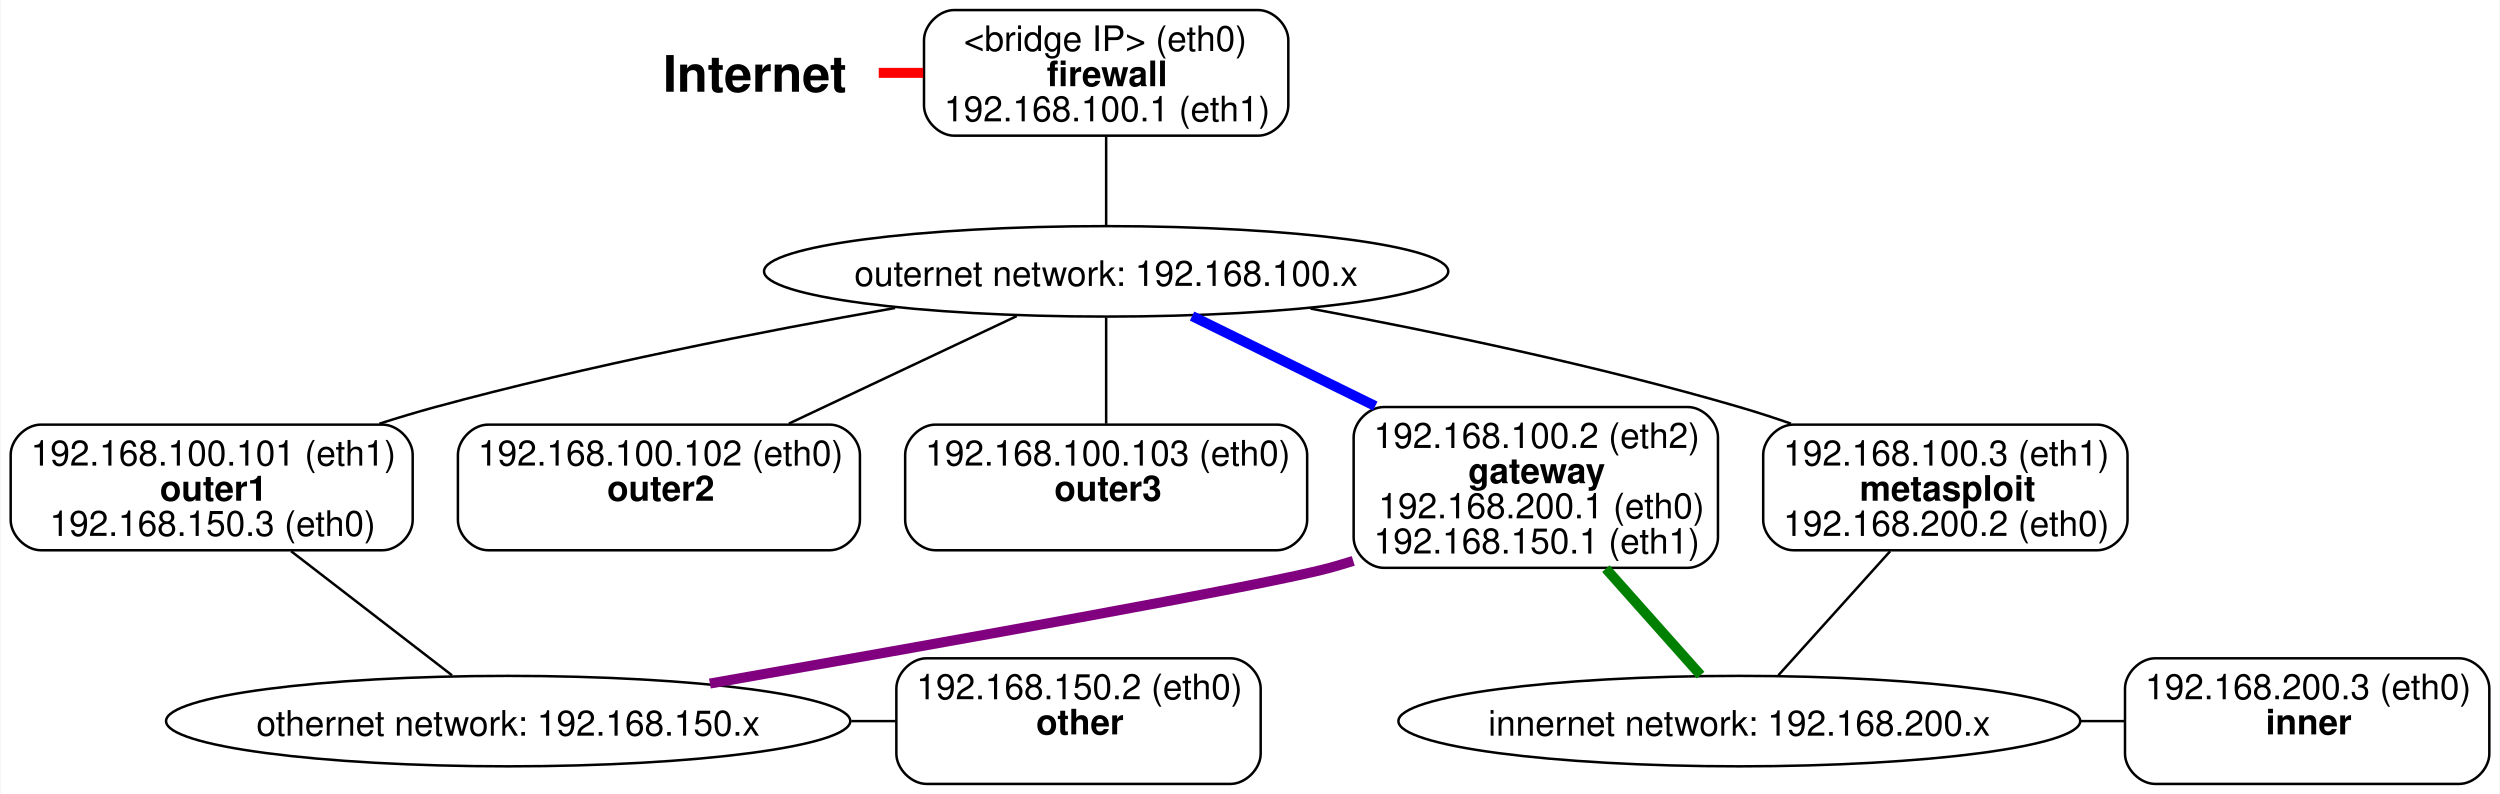
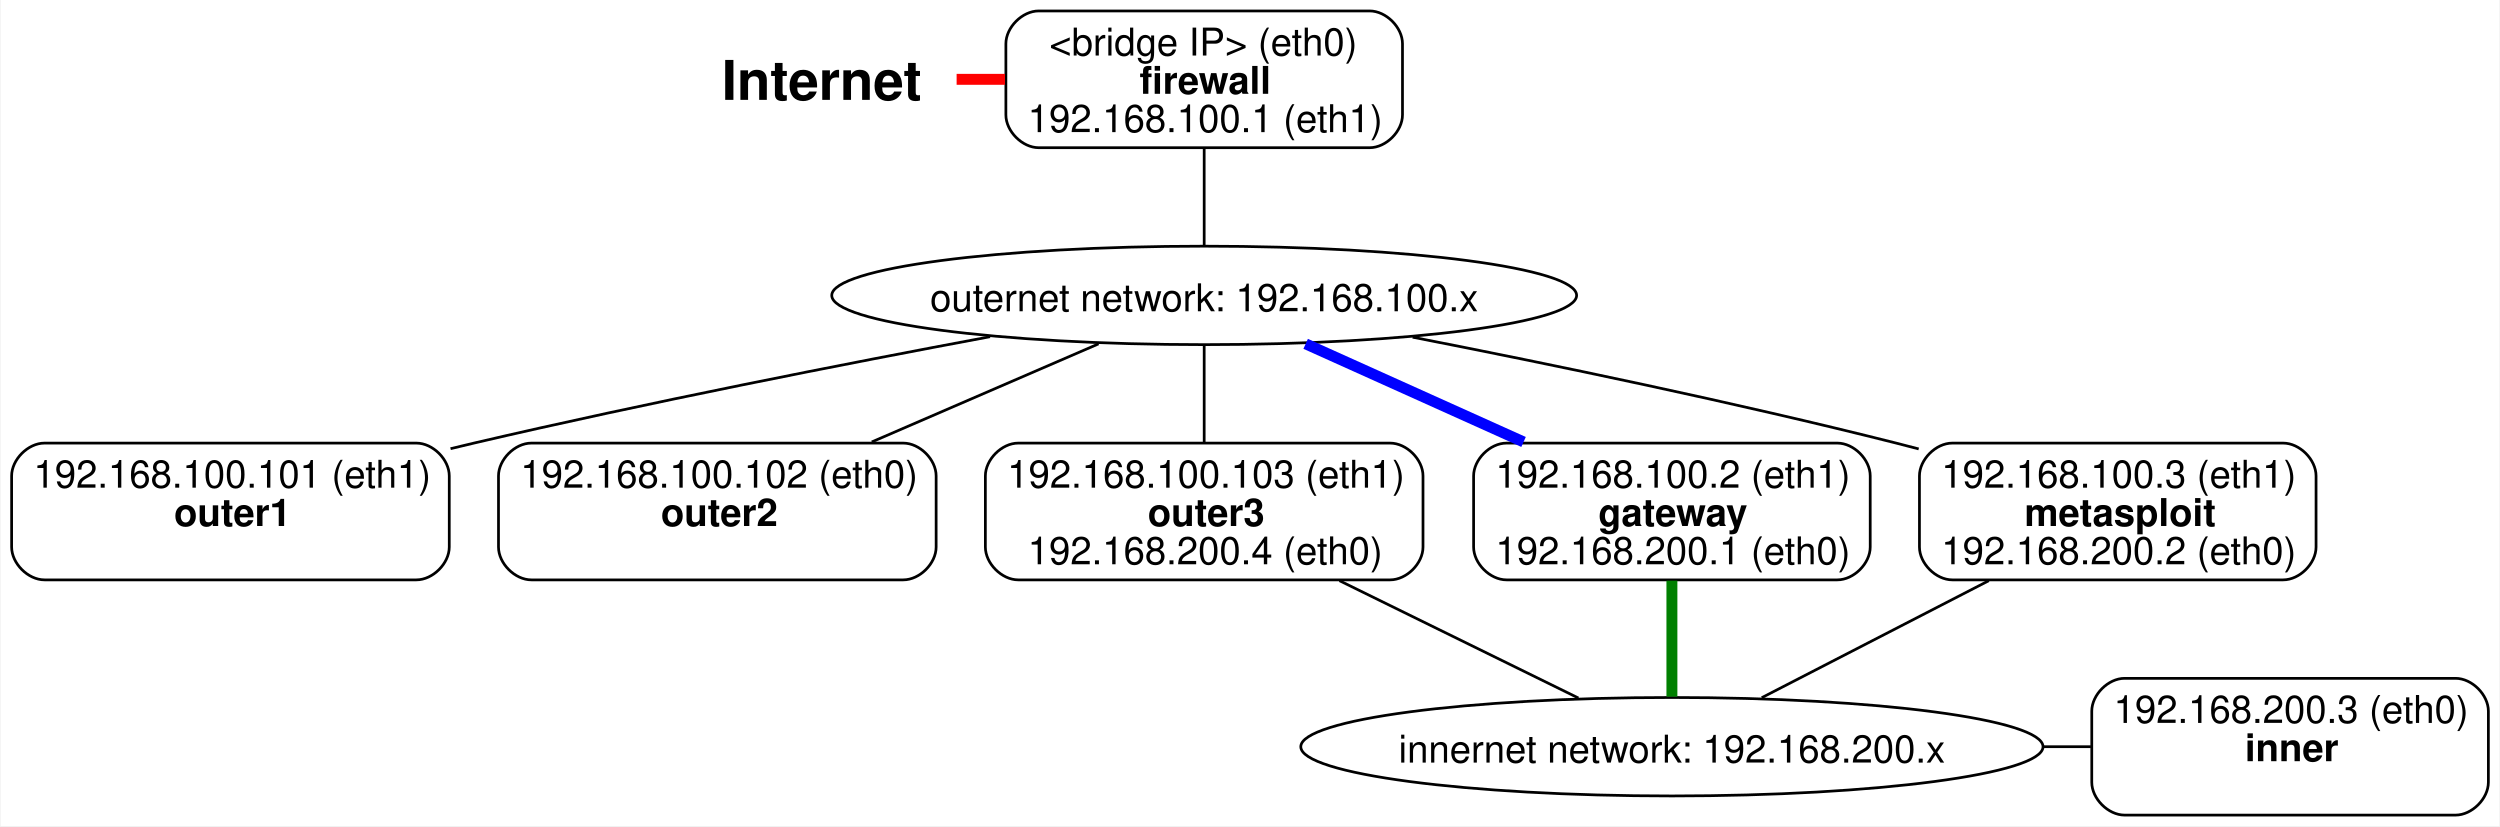
- <svg xmlns="http://www.w3.org/2000/svg" width="995pt" height="316pt" viewBox="0.00 0.00 994.50 316.00">
-   <g id="page0,1_graph0" class="graph" transform="scale(1 1) rotate(0) translate(4 312)">
-     <polygon fill="white" stroke="none" points="-4,4 -4,-312 990.5,-312 990.5,4 -4,4" />
+ <svg xmlns="http://www.w3.org/2000/svg" width="914pt" height="302pt" viewBox="0.00 0.00 913.50 302.00">
+   <g id="page0,1_graph0" class="graph" transform="scale(1 1) rotate(0) translate(4 298)">
+     <polygon fill="white" stroke="none" points="-4,4 -4,-298 909.5,-298 909.5,4 -4,4" />
    <g id="node1" class="node">
-       <ellipse fill="none" stroke="black" cx="436" cy="-204" rx="136.16" ry="18" />
-       <text text-anchor="middle" x="436" y="-198.2" font-family="Helvetica,sans-Serif" font-size="14.00">outernet network: 192.168.100.x</text>
+       <ellipse fill="none" stroke="black" cx="436" cy="-190" rx="136.16" ry="18" />
+       <text text-anchor="middle" x="436" y="-184.2" font-family="Helvetica,sans-Serif" font-size="14.00">outernet network: 192.168.100.x</text>
+     </g>
+     <g id="node5" class="node">
+       <path fill="none" stroke="black" d="M148,-136C148,-136 12,-136 12,-136 6,-136 0,-130 0,-124 0,-124 0,-98 0,-98 0,-92 6,-86 12,-86 12,-86 148,-86 148,-86 154,-86 160,-92 160,-98 160,-98 160,-124 160,-124 160,-130 154,-136 148,-136" />
+       <text text-anchor="start" x="8" y="-119.7" font-family="Helvetica,sans-Serif" font-size="14.00"> 192.168.100.101 (eth1)</text>
+       <text text-anchor="start" x="59.38" y="-105.7" font-family="Helvetica,sans-Serif" font-weight="bold" font-size="14.00">outer1</text>
+       <text text-anchor="start" x="78.12" y="-91.7" font-family="Helvetica,sans-Serif" font-size="14.00"> </text>
+     </g>
+     <g id="edge3" class="edge">
+       <path fill="none" stroke="black" d="M357.72,-174.9C304.34,-164.93 232.16,-150.77 169,-136 166.2,-135.34 163.34,-134.66 160.47,-133.96" />
    </g>
    <g id="node6" class="node">
-       <path fill="none" stroke="black" d="M148,-143C148,-143 12,-143 12,-143 6,-143 0,-137 0,-131 0,-131 0,-105 0,-105 0,-99 6,-93 12,-93 12,-93 148,-93 148,-93 154,-93 160,-99 160,-105 160,-105 160,-131 160,-131 160,-137 154,-143 148,-143" />
-       <text text-anchor="start" x="8" y="-126.7" font-family="Helvetica,sans-Serif" font-size="14.00"> 192.168.100.101 (eth1)</text>
-       <text text-anchor="start" x="59.38" y="-112.7" font-family="Helvetica,sans-Serif" font-weight="bold" font-size="14.00">outer1</text>
-       <text text-anchor="start" x="15.5" y="-98.7" font-family="Helvetica,sans-Serif" font-size="14.00">192.168.150.3 (eth0) </text>
+       <path fill="none" stroke="black" d="M326,-136C326,-136 190,-136 190,-136 184,-136 178,-130 178,-124 178,-124 178,-98 178,-98 178,-92 184,-86 190,-86 190,-86 326,-86 326,-86 332,-86 338,-92 338,-98 338,-98 338,-124 338,-124 338,-130 332,-136 326,-136" />
+       <text text-anchor="start" x="186" y="-119.7" font-family="Helvetica,sans-Serif" font-size="14.00"> 192.168.100.102 (eth0)</text>
+       <text text-anchor="start" x="237.38" y="-105.7" font-family="Helvetica,sans-Serif" font-weight="bold" font-size="14.00">outer2</text>
+       <text text-anchor="start" x="256.12" y="-91.7" font-family="Helvetica,sans-Serif" font-size="14.00"> </text>
    </g>
-     <g id="edge3" class="edge">
-       <path fill="none" stroke="black" d="M352.02,-189.42C299.09,-180.11 229.54,-166.47 169,-150 161.74,-148.02 154.21,-145.76 146.75,-143.37" />
+     <g id="edge4" class="edge">
+       <path fill="none" stroke="black" d="M397.38,-172.29C373.14,-161.81 341.48,-148.11 314.46,-136.42" />
    </g>
    <g id="node7" class="node">
-       <path fill="none" stroke="black" d="M326,-143C326,-143 190,-143 190,-143 184,-143 178,-137 178,-131 178,-131 178,-105 178,-105 178,-99 184,-93 190,-93 190,-93 326,-93 326,-93 332,-93 338,-99 338,-105 338,-105 338,-131 338,-131 338,-137 332,-143 326,-143" />
-       <text text-anchor="start" x="186" y="-126.7" font-family="Helvetica,sans-Serif" font-size="14.00"> 192.168.100.102 (eth0)</text>
-       <text text-anchor="start" x="237.38" y="-112.7" font-family="Helvetica,sans-Serif" font-weight="bold" font-size="14.00">outer2</text>
-       <text text-anchor="start" x="254.25" y="-98.7" font-family="Helvetica,sans-Serif" font-size="14.00">  </text>
+       <path fill="none" stroke="black" d="M504,-136C504,-136 368,-136 368,-136 362,-136 356,-130 356,-124 356,-124 356,-98 356,-98 356,-92 362,-86 368,-86 368,-86 504,-86 504,-86 510,-86 516,-92 516,-98 516,-98 516,-124 516,-124 516,-130 510,-136 504,-136" />
+       <text text-anchor="start" x="364" y="-119.7" font-family="Helvetica,sans-Serif" font-size="14.00"> 192.168.100.103 (eth1)</text>
+       <text text-anchor="start" x="415.38" y="-105.7" font-family="Helvetica,sans-Serif" font-weight="bold" font-size="14.00">outer3</text>
+       <text text-anchor="start" x="371.5" y="-91.7" font-family="Helvetica,sans-Serif" font-size="14.00">192.168.200.4 (eth0) </text>
    </g>
-     <g id="edge4" class="edge">
-       <path fill="none" stroke="black" d="M400.41,-186.2C374.43,-173.95 338.83,-157.15 309.72,-143.41" />
+     <g id="edge5" class="edge">
+       <path fill="none" stroke="black" d="M436,-171.53C436,-161.14 436,-147.82 436,-136.41" />
    </g>
    <g id="node8" class="node">
-       <path fill="none" stroke="black" d="M504,-143C504,-143 368,-143 368,-143 362,-143 356,-137 356,-131 356,-131 356,-105 356,-105 356,-99 362,-93 368,-93 368,-93 504,-93 504,-93 510,-93 516,-99 516,-105 516,-105 516,-131 516,-131 516,-137 510,-143 504,-143" />
-       <text text-anchor="start" x="364" y="-126.7" font-family="Helvetica,sans-Serif" font-size="14.00"> 192.168.100.103 (eth0)</text>
-       <text text-anchor="start" x="415.38" y="-112.7" font-family="Helvetica,sans-Serif" font-weight="bold" font-size="14.00">outer3</text>
-       <text text-anchor="start" x="432.25" y="-98.7" font-family="Helvetica,sans-Serif" font-size="14.00">  </text>
+       <path fill="none" stroke="black" d="M667.5,-136C667.5,-136 546.5,-136 546.5,-136 540.5,-136 534.5,-130 534.5,-124 534.5,-124 534.5,-98 534.5,-98 534.5,-92 540.5,-86 546.5,-86 546.5,-86 667.5,-86 667.5,-86 673.5,-86 679.5,-92 679.5,-98 679.5,-98 679.5,-124 679.5,-124 679.5,-130 673.5,-136 667.5,-136" />
+       <text text-anchor="start" x="542.5" y="-119.7" font-family="Helvetica,sans-Serif" font-size="14.00"> 192.168.100.2 (eth1)</text>
+       <text text-anchor="start" x="580" y="-105.7" font-family="Helvetica,sans-Serif" font-weight="bold" font-size="14.00">gateway</text>
+       <text text-anchor="start" x="542.5" y="-91.7" font-family="Helvetica,sans-Serif" font-size="14.00">192.168.200.1 (eth0) </text>
    </g>
-     <g id="edge5" class="edge">
-       <path fill="none" stroke="black" d="M436,-185.6C436,-173.39 436,-156.9 436,-143.39" />
+     <g id="edge8" class="edge">
+       <path fill="none" stroke="blue" stroke-width="4" d="M473.1,-172.29C496.38,-161.81 526.8,-148.11 552.76,-136.42" />
    </g>
    <g id="node9" class="node">
-       <path fill="none" stroke="black" d="M667.5,-150C667.5,-150 546.5,-150 546.5,-150 540.5,-150 534.5,-144 534.5,-138 534.5,-138 534.5,-98 534.5,-98 534.5,-92 540.5,-86 546.5,-86 546.5,-86 667.5,-86 667.5,-86 673.5,-86 679.5,-92 679.5,-98 679.5,-98 679.5,-138 679.5,-138 679.5,-144 673.5,-150 667.5,-150" />
-       <text text-anchor="start" x="542.5" y="-133.7" font-family="Helvetica,sans-Serif" font-size="14.00"> 192.168.100.2 (eth2)</text>
-       <text text-anchor="start" x="580" y="-119.7" font-family="Helvetica,sans-Serif" font-weight="bold" font-size="14.00">gateway</text>
-       <text text-anchor="start" x="544.38" y="-105.7" font-family="Helvetica,sans-Serif" font-size="14.00">192.168.200.1 (eth0)</text>
-       <text text-anchor="start" x="542.5" y="-91.7" font-family="Helvetica,sans-Serif" font-size="14.00">192.168.150.1 (eth1) </text>
+       <path fill="none" stroke="black" d="M830.5,-136C830.5,-136 709.5,-136 709.5,-136 703.5,-136 697.5,-130 697.5,-124 697.5,-124 697.5,-98 697.5,-98 697.5,-92 703.5,-86 709.5,-86 709.5,-86 830.5,-86 830.5,-86 836.5,-86 842.5,-92 842.5,-98 842.5,-98 842.5,-124 842.5,-124 842.5,-130 836.5,-136 830.5,-136" />
+       <text text-anchor="start" x="705.5" y="-119.7" font-family="Helvetica,sans-Serif" font-size="14.00"> 192.168.100.3 (eth1)</text>
+       <text text-anchor="start" x="735.88" y="-105.7" font-family="Helvetica,sans-Serif" font-weight="bold" font-size="14.00">metasploit</text>
+       <text text-anchor="start" x="705.5" y="-91.7" font-family="Helvetica,sans-Serif" font-size="14.00">192.168.200.2 (eth0) </text>
    </g>
-     <g id="edge8" class="edge">
-       <path fill="none" stroke="blue" stroke-width="4" d="M470.19,-186.2C491.05,-175.96 518.37,-162.54 543.11,-150.38" />
+     <g id="edge6" class="edge">
+       <path fill="none" stroke="black" d="M512.21,-174.72C562.62,-164.86 630.04,-150.88 689,-136 691.7,-135.32 694.45,-134.6 697.22,-133.87" />
+     </g>
+     <g id="node2" class="node">
+       <ellipse fill="none" stroke="black" cx="607" cy="-25" rx="135.68" ry="18" />
+       <text text-anchor="middle" x="607" y="-19.2" font-family="Helvetica,sans-Serif" font-size="14.00">innernet network: 192.168.200.x</text>
    </g>
    <g id="node10" class="node">
-       <path fill="none" stroke="black" d="M830.5,-143C830.5,-143 709.5,-143 709.5,-143 703.5,-143 697.5,-137 697.5,-131 697.5,-131 697.5,-105 697.5,-105 697.5,-99 703.5,-93 709.5,-93 709.5,-93 830.5,-93 830.5,-93 836.5,-93 842.5,-99 842.5,-105 842.5,-105 842.5,-131 842.5,-131 842.5,-137 836.5,-143 830.5,-143" />
-       <text text-anchor="start" x="705.5" y="-126.7" font-family="Helvetica,sans-Serif" font-size="14.00"> 192.168.100.3 (eth1)</text>
-       <text text-anchor="start" x="735.88" y="-112.7" font-family="Helvetica,sans-Serif" font-weight="bold" font-size="14.00">metasploit</text>
-       <text text-anchor="start" x="705.5" y="-98.7" font-family="Helvetica,sans-Serif" font-size="14.00">192.168.200.2 (eth0) </text>
-     </g>
-     <g id="edge6" class="edge">
-       <path fill="none" stroke="black" d="M517.36,-189.18C567.12,-179.92 631.79,-166.43 688,-150 694.72,-148.04 701.67,-145.78 708.56,-143.39" />
-     </g>
-     <g id="node2" class="node">
-       <ellipse fill="none" stroke="black" cx="688" cy="-25" rx="135.68" ry="18" />
-       <text text-anchor="middle" x="688" y="-19.2" font-family="Helvetica,sans-Serif" font-size="14.00">innernet network: 192.168.200.x</text>
-     </g>
-     <g id="node11" class="node">
-       <path fill="none" stroke="black" d="M974.5,-50C974.5,-50 853.5,-50 853.5,-50 847.5,-50 841.5,-44 841.5,-38 841.5,-38 841.5,-12 841.5,-12 841.5,-6 847.5,0 853.5,0 853.5,0 974.5,0 974.5,0 980.5,0 986.5,-6 986.5,-12 986.5,-12 986.5,-38 986.5,-38 986.5,-44 980.5,-50 974.5,-50" />
-       <text text-anchor="start" x="849.5" y="-33.7" font-family="Helvetica,sans-Serif" font-size="14.00"> 192.168.200.3 (eth0)</text>
-       <text text-anchor="start" x="897.5" y="-19.7" font-family="Helvetica,sans-Serif" font-weight="bold" font-size="14.00">inner</text>
-       <text text-anchor="start" x="910.25" y="-5.7" font-family="Helvetica,sans-Serif" font-size="14.00">  </text>
+       <path fill="none" stroke="black" d="M893.5,-50C893.5,-50 772.5,-50 772.5,-50 766.5,-50 760.5,-44 760.5,-38 760.5,-38 760.5,-12 760.5,-12 760.5,-6 766.5,0 772.5,0 772.5,0 893.5,0 893.5,0 899.5,0 905.5,-6 905.5,-12 905.5,-12 905.5,-38 905.5,-38 905.5,-44 899.5,-50 893.5,-50" />
+       <text text-anchor="start" x="768.5" y="-33.7" font-family="Helvetica,sans-Serif" font-size="14.00"> 192.168.200.3 (eth0)</text>
+       <text text-anchor="start" x="816.5" y="-19.7" font-family="Helvetica,sans-Serif" font-weight="bold" font-size="14.00">inner</text>
+       <text text-anchor="start" x="829.25" y="-5.7" font-family="Helvetica,sans-Serif" font-size="14.00">  </text>
    </g>
    <g id="edge10" class="edge">
-       <path fill="none" stroke="black" d="M823.95,-25C829.7,-25 835.44,-25 841.19,-25" />
+       <path fill="none" stroke="black" d="M742.95,-25C748.7,-25 754.44,-25 760.19,-25" />
    </g>
    <g id="node3" class="node">
-       <ellipse fill="none" stroke="black" cx="198" cy="-25" rx="136.16" ry="18" />
-       <text text-anchor="middle" x="198" y="-19.2" font-family="Helvetica,sans-Serif" font-size="14.00">othernet network: 192.168.150.x</text>
+       <text text-anchor="start" x="254.38" y="-261.5" font-family="Helvetica,sans-Serif" font-size="20.00"> </text>
+       <text text-anchor="start" x="259.62" y="-261.5" font-family="Helvetica,sans-Serif" font-weight="bold" font-size="20.00">Internet</text>
+       <text text-anchor="start" x="332.38" y="-261.5" font-family="Helvetica,sans-Serif" font-size="20.00"> </text>
+     </g>
+     <g id="node4" class="node">
+       <path fill="none" stroke="black" d="M496.5,-294C496.5,-294 375.5,-294 375.5,-294 369.5,-294 363.5,-288 363.5,-282 363.5,-282 363.5,-256 363.5,-256 363.5,-250 369.5,-244 375.5,-244 375.5,-244 496.5,-244 496.5,-244 502.5,-244 508.5,-250 508.5,-256 508.5,-256 508.5,-282 508.5,-282 508.5,-288 502.5,-294 496.5,-294" />
+       <text text-anchor="start" x="379.38" y="-277.7" font-family="Helvetica,sans-Serif" font-size="14.00"> &lt;bridge IP&gt; (eth0)</text>
+       <text text-anchor="start" x="412.38" y="-263.7" font-family="Helvetica,sans-Serif" font-weight="bold" font-size="14.00">firewall</text>
+       <text text-anchor="start" x="371.5" y="-249.7" font-family="Helvetica,sans-Serif" font-size="14.00">192.168.100.1 (eth1) </text>
+     </g>
+     <g id="edge1" class="edge">
+       <path fill="none" stroke="red" stroke-width="4" d="M345.49,-269C351.38,-269 357.28,-269 363.17,-269" />
+     </g>
+     <g id="edge2" class="edge">
+       <path fill="none" stroke="black" d="M436,-243.64C436,-232.18 436,-218.79 436,-208.38" />
    </g>
    <g id="edge11" class="edge">
-       <path fill="none" stroke="purple" stroke-width="4" d="M278.28,-39.95C367.32,-55.55 501.58,-79.48 525,-86 528.08,-86.86 531.2,-87.78 534.35,-88.76" />
-     </g>
-     <g id="node12" class="node">
-       <path fill="none" stroke="black" d="M485.5,-50C485.5,-50 364.5,-50 364.5,-50 358.5,-50 352.5,-44 352.5,-38 352.5,-38 352.5,-12 352.5,-12 352.5,-6 358.5,0 364.5,0 364.5,0 485.5,0 485.5,0 491.5,0 497.5,-6 497.5,-12 497.5,-12 497.5,-38 497.5,-38 497.5,-44 491.5,-50 485.5,-50" />
-       <text text-anchor="start" x="360.5" y="-33.7" font-family="Helvetica,sans-Serif" font-size="14.00"> 192.168.150.2 (eth0)</text>
-       <text text-anchor="start" x="408.12" y="-19.7" font-family="Helvetica,sans-Serif" font-weight="bold" font-size="14.00">other</text>
-       <text text-anchor="start" x="421.25" y="-5.7" font-family="Helvetica,sans-Serif" font-size="14.00">  </text>
-     </g>
-     <g id="edge12" class="edge">
-       <path fill="none" stroke="black" d="M334.55,-25C340.44,-25 346.33,-25 352.22,-25" />
-     </g>
-     <g id="node4" class="node">
-       <text text-anchor="start" x="254.38" y="-275.5" font-family="Helvetica,sans-Serif" font-size="20.00"> </text>
-       <text text-anchor="start" x="259.62" y="-275.5" font-family="Helvetica,sans-Serif" font-weight="bold" font-size="20.00">Internet</text>
-       <text text-anchor="start" x="332.38" y="-275.5" font-family="Helvetica,sans-Serif" font-size="20.00"> </text>
-     </g>
-     <g id="node5" class="node">
-       <path fill="none" stroke="black" d="M496.5,-308C496.5,-308 375.5,-308 375.5,-308 369.5,-308 363.5,-302 363.5,-296 363.5,-296 363.5,-270 363.5,-270 363.5,-264 369.5,-258 375.5,-258 375.5,-258 496.5,-258 496.5,-258 502.5,-258 508.5,-264 508.5,-270 508.5,-270 508.5,-296 508.5,-296 508.5,-302 502.5,-308 496.5,-308" />
-       <text text-anchor="start" x="379.38" y="-291.7" font-family="Helvetica,sans-Serif" font-size="14.00"> &lt;bridge IP&gt; (eth0)</text>
-       <text text-anchor="start" x="412.38" y="-277.7" font-family="Helvetica,sans-Serif" font-weight="bold" font-size="14.00">firewall</text>
-       <text text-anchor="start" x="371.5" y="-263.7" font-family="Helvetica,sans-Serif" font-size="14.00">192.168.100.1 (eth1) </text>
-     </g>
-     <g id="edge1" class="edge">
-       <path fill="none" stroke="red" stroke-width="4" d="M345.49,-283C351.38,-283 357.28,-283 363.17,-283" />
-     </g>
-     <g id="edge2" class="edge">
-       <path fill="none" stroke="black" d="M436,-257.64C436,-246.18 436,-232.79 436,-222.38" />
-     </g>
-     <g id="edge13" class="edge">
-       <path fill="none" stroke="black" d="M111.62,-92.61C131.83,-77.03 157.54,-57.2 175.64,-43.24" />
+       <path fill="none" stroke="black" d="M485.46,-85.7C513.47,-71.94 547.8,-55.08 572.83,-42.79" />
    </g>
    <g id="edge9" class="edge">
-       <path fill="none" stroke="green" stroke-width="4" d="M634.88,-85.68C647.51,-71.49 661.96,-55.26 672.59,-43.31" />
+       <path fill="none" stroke="green" stroke-width="4" d="M607,-85.7C607,-72.14 607,-55.55 607,-43.31" />
    </g>
    <g id="edge7" class="edge">
-       <path fill="none" stroke="black" d="M748.03,-92.61C733.98,-77.03 716.12,-57.2 703.54,-43.24" />
+       <path fill="none" stroke="black" d="M722.85,-85.7C696.24,-71.99 663.66,-55.2 639.83,-42.92" />
    </g>
  </g>
</svg>
